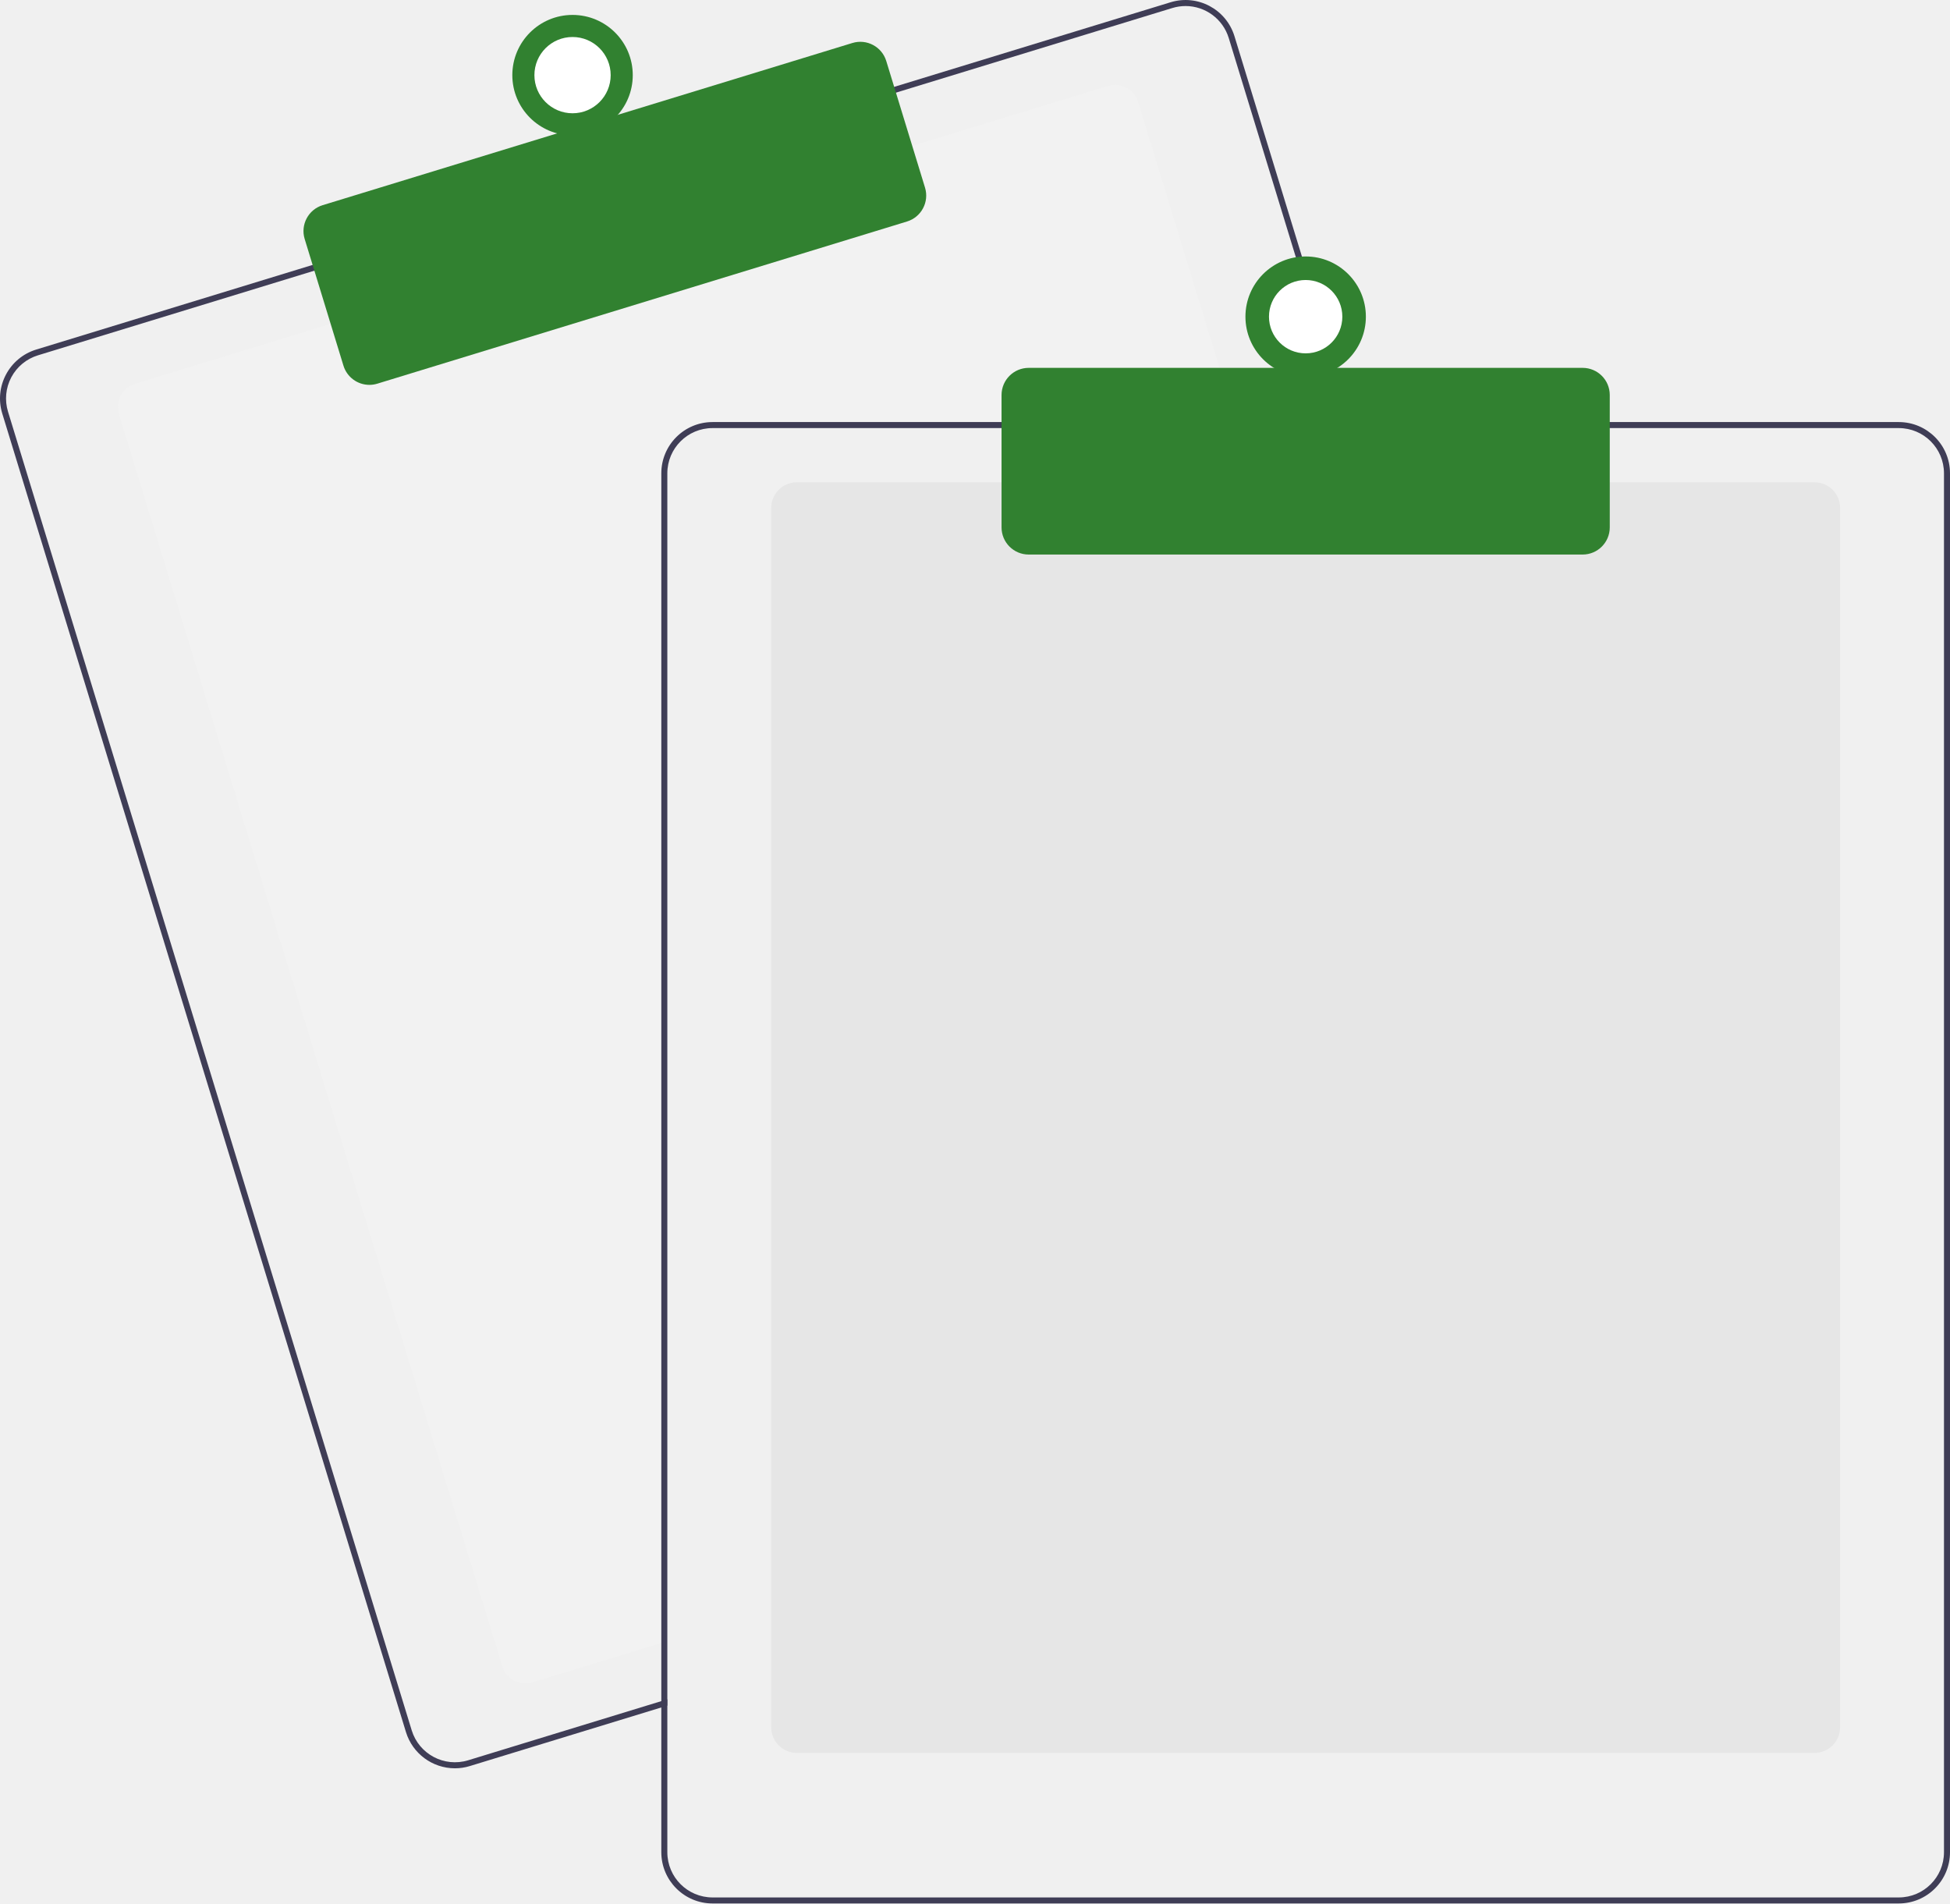
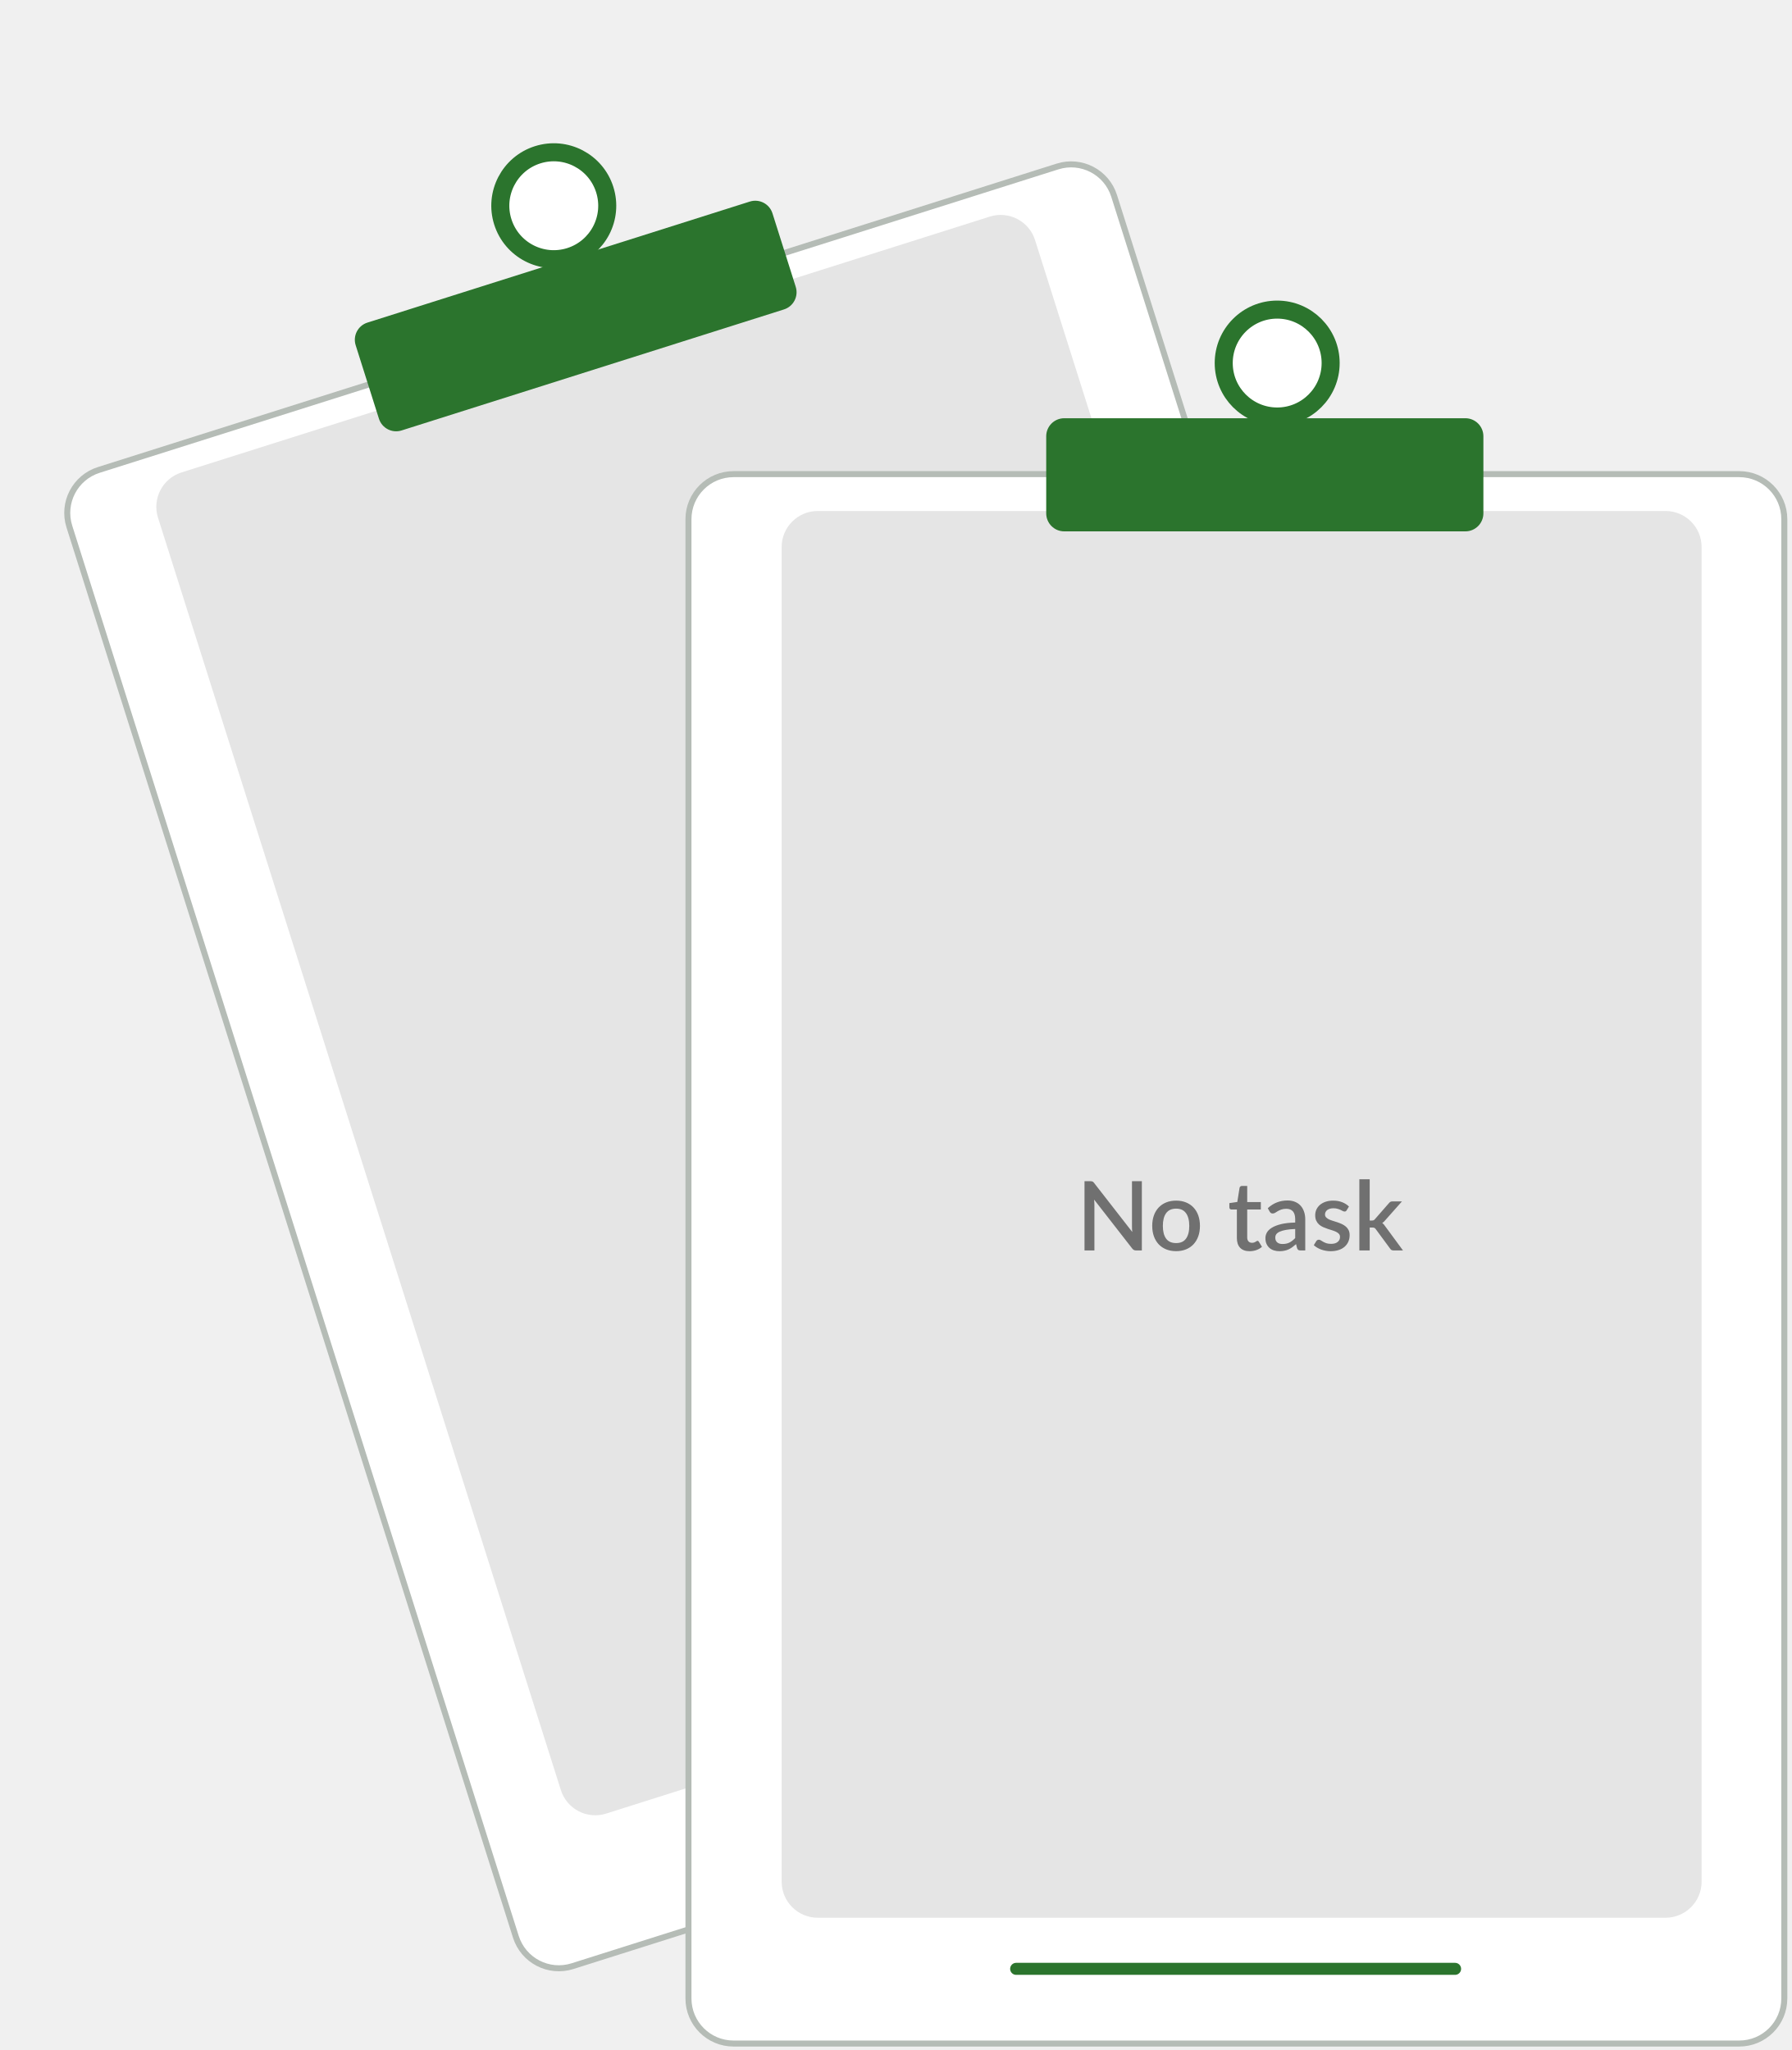
- <svg xmlns="http://www.w3.org/2000/svg" data-name="Layer 1" width="647.636" height="632.174" viewBox="0 0 647.636 632.174">
-   <path d="M687.328,276.087H512.818a15.018,15.018,0,0,0-15,15v387.85l-2,.61-42.81,13.11a8.007,8.007,0,0,1-9.99-5.31L315.678,271.397a8.003,8.003,0,0,1,5.31-9.99l65.97-20.2,191.25-58.54,65.97-20.2a7.989,7.989,0,0,1,9.99,5.3l32.55,106.32Z" transform="translate(-276.1819 -133.9131)" fill="#f2f2f2" />
-   <path d="M725.408,274.087l-39.23-128.14a16.994,16.994,0,0,0-21.23-11.28l-92.75,28.39L380.958,221.607l-92.75,28.4a17.015,17.015,0,0,0-11.28,21.23l134.08,437.93a17.027,17.027,0,0,0,16.26,12.03,16.789,16.789,0,0,0,4.97-.75l63.58-19.46,2-.62v-2.09l-2,.61-64.17,19.65a15.015,15.015,0,0,1-18.73-9.95l-134.07-437.94a14.979,14.979,0,0,1,9.95-18.73l92.75-28.4,191.24-58.54,92.75-28.4a15.156,15.156,0,0,1,4.41-.66,15.015,15.015,0,0,1,14.32,10.61l39.05,127.56.62,2h2.08Z" transform="translate(-276.1819 -133.9131)" fill="#3f3d56" />
-   <path d="M398.863,261.734a9.016,9.016,0,0,1-8.611-6.367l-12.88-42.072a8.999,8.999,0,0,1,5.971-11.24l175.939-53.864a9.009,9.009,0,0,1,11.241,5.971l12.88,42.072a9.01,9.01,0,0,1-5.971,11.241L401.492,261.339A8.976,8.976,0,0,1,398.863,261.734Z" transform="translate(-276.1819 -133.9131)" fill="#318130" />
-   <circle cx="190.154" cy="24.955" r="20" fill="#318130" />
-   <circle cx="190.154" cy="24.955" r="12.665" fill="#fff" />
-   <path d="M878.818,716.087h-338a8.51,8.51,0,0,1-8.5-8.5v-405a8.51,8.51,0,0,1,8.5-8.5h338a8.51,8.51,0,0,1,8.5,8.5v405A8.51,8.51,0,0,1,878.818,716.087Z" transform="translate(-276.1819 -133.9131)" fill="#e6e6e6" />
-   <path d="M723.318,274.087h-210.5a17.024,17.024,0,0,0-17,17v407.8l2-.61v-407.19a15.018,15.018,0,0,1,15-15H723.938Zm183.5,0h-394a17.024,17.024,0,0,0-17,17v458a17.024,17.024,0,0,0,17,17h394a17.024,17.024,0,0,0,17-17v-458A17.024,17.024,0,0,0,906.818,274.087Zm15,475a15.018,15.018,0,0,1-15,15h-394a15.018,15.018,0,0,1-15-15v-458a15.018,15.018,0,0,1,15-15h394a15.018,15.018,0,0,1,15,15Z" transform="translate(-276.1819 -133.9131)" fill="#3f3d56" />
-   <path d="M801.818,318.087h-184a9.01,9.01,0,0,1-9-9v-44a9.01,9.01,0,0,1,9-9h184a9.01,9.01,0,0,1,9,9v44A9.01,9.01,0,0,1,801.818,318.087Z" transform="translate(-276.1819 -133.9131)" fill="#318130" />
-   <circle cx="433.636" cy="105.174" r="20" fill="#318130" />
-   <circle cx="433.636" cy="105.174" r="12.182" fill="#fff" />
+ <svg xmlns="http://www.w3.org/2000/svg" width="298" height="341" viewBox="0 0 298 341" fill="none">
+   <rect x="9.272" y="80.435" width="182.256" height="261.056" rx="7.5" transform="rotate(-17.5658 9.27187 80.4354)" fill="white" stroke="#B5BCB6" />
+   <rect x="24.468" y="80.396" width="153" height="234" rx="6" transform="rotate(-17.5658 24.4685 80.3956)" fill="#E5E5E5" />
+   <rect x="58.248" y="54.567" width="72.708" height="18.819" rx="3" transform="rotate(-17.5658 58.2484 54.5666)" fill="#2B742D" />
+   <circle cx="92.1" cy="34.223" r="8.891" transform="rotate(-17.5658 92.0999 34.2228)" fill="white" stroke="#2B742D" stroke-width="3" />
+   <rect x="114.5" y="78.87" width="182.256" height="261.056" rx="7.5" fill="white" stroke="#B5BCB6" />
+   <rect x="130" y="85" width="153" height="234" rx="6" fill="#E5E5E5" />
+   <rect x="174" y="69.57" width="72.708" height="18.819" rx="3" fill="#2B742D" />
+   <circle cx="212.413" cy="60.391" r="8.891" fill="white" stroke="#2B742D" stroke-width="3" />
+   <path d="M189.904 196.48V208H188.952C188.808 208 188.685 207.976 188.584 207.928C188.483 207.875 188.387 207.789 188.296 207.672L181.968 199.544C181.984 199.699 181.995 199.853 182 200.008C182.011 200.157 182.016 200.296 182.016 200.424V208H180.368V196.48H181.344C181.424 196.48 181.491 196.485 181.544 196.496C181.603 196.501 181.656 196.515 181.704 196.536C181.752 196.557 181.797 196.589 181.84 196.632C181.883 196.675 181.928 196.728 181.976 196.792L188.312 204.928C188.296 204.763 188.283 204.6 188.272 204.44C188.267 204.28 188.264 204.131 188.264 203.992V196.48H189.904ZM195.607 199.712C196.21 199.712 196.754 199.811 197.239 200.008C197.73 200.205 198.146 200.485 198.487 200.848C198.834 201.211 199.101 201.651 199.287 202.168C199.474 202.685 199.567 203.267 199.567 203.912C199.567 204.557 199.474 205.139 199.287 205.656C199.101 206.173 198.834 206.616 198.487 206.984C198.146 207.347 197.73 207.627 197.239 207.824C196.754 208.021 196.21 208.12 195.607 208.12C194.999 208.12 194.45 208.021 193.959 207.824C193.474 207.627 193.058 207.347 192.711 206.984C192.365 206.616 192.098 206.173 191.911 205.656C191.725 205.139 191.631 204.557 191.631 203.912C191.631 203.267 191.725 202.685 191.911 202.168C192.098 201.651 192.365 201.211 192.711 200.848C193.058 200.485 193.474 200.205 193.959 200.008C194.45 199.811 194.999 199.712 195.607 199.712ZM195.607 206.776C196.343 206.776 196.89 206.531 197.247 206.04C197.61 205.544 197.791 204.837 197.791 203.92C197.791 203.003 197.61 202.296 197.247 201.8C196.89 201.299 196.343 201.048 195.607 201.048C194.861 201.048 194.306 201.299 193.943 201.8C193.581 202.296 193.399 203.003 193.399 203.92C193.399 204.837 193.581 205.544 193.943 206.04C194.306 206.531 194.861 206.776 195.607 206.776ZM207.82 208.128C207.143 208.128 206.62 207.939 206.252 207.56C205.89 207.176 205.708 206.637 205.708 205.944V201.192H204.812C204.716 201.192 204.634 201.163 204.564 201.104C204.495 201.04 204.46 200.947 204.46 200.824V200.128L205.78 199.936L206.156 197.576C206.183 197.485 206.228 197.413 206.292 197.36C206.356 197.301 206.442 197.272 206.548 197.272H207.428V199.952H209.692V201.192H207.428V205.824C207.428 206.117 207.5 206.341 207.644 206.496C207.788 206.651 207.98 206.728 208.22 206.728C208.354 206.728 208.468 206.712 208.564 206.68C208.66 206.643 208.743 206.605 208.812 206.568C208.882 206.525 208.94 206.488 208.988 206.456C209.042 206.419 209.092 206.4 209.14 206.4C209.236 206.4 209.314 206.453 209.372 206.56L209.884 207.4C209.618 207.635 209.303 207.816 208.94 207.944C208.578 208.067 208.204 208.128 207.82 208.128ZM215.408 204.432C214.795 204.453 214.277 204.504 213.856 204.584C213.435 204.659 213.093 204.757 212.832 204.88C212.571 204.997 212.381 205.139 212.264 205.304C212.152 205.469 212.096 205.651 212.096 205.848C212.096 206.04 212.125 206.205 212.184 206.344C212.248 206.477 212.333 206.589 212.44 206.68C212.552 206.765 212.68 206.829 212.824 206.872C212.973 206.909 213.136 206.928 213.312 206.928C213.76 206.928 214.144 206.845 214.464 206.68C214.789 206.509 215.104 206.264 215.408 205.944V204.432ZM210.848 200.976C211.771 200.117 212.869 199.688 214.144 199.688C214.613 199.688 215.029 199.765 215.392 199.92C215.76 200.069 216.067 200.283 216.312 200.56C216.563 200.837 216.752 201.168 216.88 201.552C217.013 201.931 217.08 202.352 217.08 202.816V208H216.312C216.147 208 216.021 207.976 215.936 207.928C215.851 207.875 215.779 207.771 215.72 207.616L215.552 206.952C215.344 207.139 215.139 207.307 214.936 207.456C214.733 207.6 214.523 207.723 214.304 207.824C214.091 207.925 213.859 208 213.608 208.048C213.363 208.101 213.091 208.128 212.792 208.128C212.461 208.128 212.152 208.083 211.864 207.992C211.581 207.901 211.336 207.765 211.128 207.584C210.92 207.397 210.755 207.168 210.632 206.896C210.515 206.624 210.456 206.304 210.456 205.936C210.456 205.621 210.539 205.315 210.704 205.016C210.875 204.717 211.152 204.451 211.536 204.216C211.925 203.976 212.435 203.779 213.064 203.624C213.699 203.469 214.48 203.381 215.408 203.36V202.816C215.408 202.229 215.283 201.792 215.032 201.504C214.781 201.216 214.413 201.072 213.928 201.072C213.597 201.072 213.32 201.115 213.096 201.2C212.872 201.28 212.677 201.368 212.512 201.464C212.347 201.56 212.2 201.651 212.072 201.736C211.944 201.816 211.808 201.856 211.664 201.856C211.547 201.856 211.445 201.827 211.36 201.768C211.28 201.704 211.213 201.627 211.16 201.536L210.848 200.976ZM223.967 201.32C223.924 201.395 223.876 201.448 223.823 201.48C223.77 201.512 223.703 201.528 223.623 201.528C223.532 201.528 223.434 201.501 223.327 201.448C223.22 201.389 223.095 201.325 222.951 201.256C222.807 201.187 222.636 201.125 222.439 201.072C222.247 201.013 222.02 200.984 221.759 200.984C221.546 200.984 221.351 201.011 221.175 201.064C221.004 201.112 220.858 201.184 220.735 201.28C220.618 201.371 220.527 201.48 220.463 201.608C220.399 201.731 220.367 201.864 220.367 202.008C220.367 202.2 220.426 202.36 220.543 202.488C220.66 202.616 220.815 202.728 221.007 202.824C221.199 202.915 221.418 202.997 221.663 203.072C221.908 203.147 222.159 203.227 222.415 203.312C222.671 203.397 222.922 203.496 223.167 203.608C223.412 203.72 223.631 203.859 223.823 204.024C224.015 204.184 224.17 204.381 224.287 204.616C224.404 204.845 224.463 205.125 224.463 205.456C224.463 205.84 224.394 206.195 224.255 206.52C224.116 206.845 223.914 207.128 223.647 207.368C223.38 207.608 223.047 207.795 222.647 207.928C222.252 208.061 221.799 208.128 221.287 208.128C221.004 208.128 220.73 208.101 220.463 208.048C220.202 208 219.951 207.933 219.711 207.848C219.476 207.757 219.255 207.651 219.047 207.528C218.844 207.405 218.663 207.272 218.503 207.128L218.903 206.472C218.951 206.392 219.01 206.331 219.079 206.288C219.154 206.24 219.244 206.216 219.351 206.216C219.463 206.216 219.572 206.253 219.679 206.328C219.791 206.397 219.919 206.475 220.063 206.56C220.212 206.645 220.391 206.725 220.599 206.8C220.807 206.869 221.066 206.904 221.375 206.904C221.631 206.904 221.852 206.875 222.039 206.816C222.226 206.752 222.38 206.667 222.503 206.56C222.626 206.453 222.716 206.333 222.775 206.2C222.834 206.061 222.863 205.915 222.863 205.76C222.863 205.552 222.804 205.381 222.687 205.248C222.57 205.115 222.412 205 222.215 204.904C222.023 204.808 221.802 204.723 221.551 204.648C221.306 204.573 221.055 204.493 220.799 204.408C220.543 204.323 220.29 204.224 220.039 204.112C219.794 204 219.572 203.859 219.375 203.688C219.183 203.512 219.028 203.301 218.911 203.056C218.794 202.805 218.735 202.501 218.735 202.144C218.735 201.819 218.799 201.509 218.927 201.216C219.06 200.923 219.252 200.664 219.503 200.44C219.759 200.216 220.071 200.04 220.439 199.912C220.812 199.779 221.242 199.712 221.727 199.712C222.276 199.712 222.775 199.8 223.223 199.976C223.671 200.152 224.047 200.392 224.351 200.696L223.967 201.32ZM227.799 196.16V203.024H228.167C228.285 203.024 228.381 203.008 228.455 202.976C228.53 202.944 228.607 202.877 228.687 202.776L230.975 200.16C231.055 200.053 231.143 199.973 231.239 199.92C231.335 199.867 231.458 199.84 231.607 199.84H233.167L230.415 202.944C230.255 203.152 230.079 203.317 229.887 203.44C229.994 203.515 230.087 203.6 230.167 203.696C230.247 203.787 230.325 203.891 230.399 204.008L233.335 208H231.799C231.661 208 231.541 207.979 231.439 207.936C231.343 207.888 231.258 207.803 231.183 207.68L228.823 204.48C228.743 204.357 228.663 204.28 228.583 204.248C228.503 204.211 228.383 204.192 228.223 204.192H227.799V208H226.079V196.16H227.799Z" fill="#292929" fill-opacity="0.62" />
+   <path d="M169 327.5L242 327.5" stroke="#2B742D" stroke-width="2" stroke-linecap="round" />
</svg>
